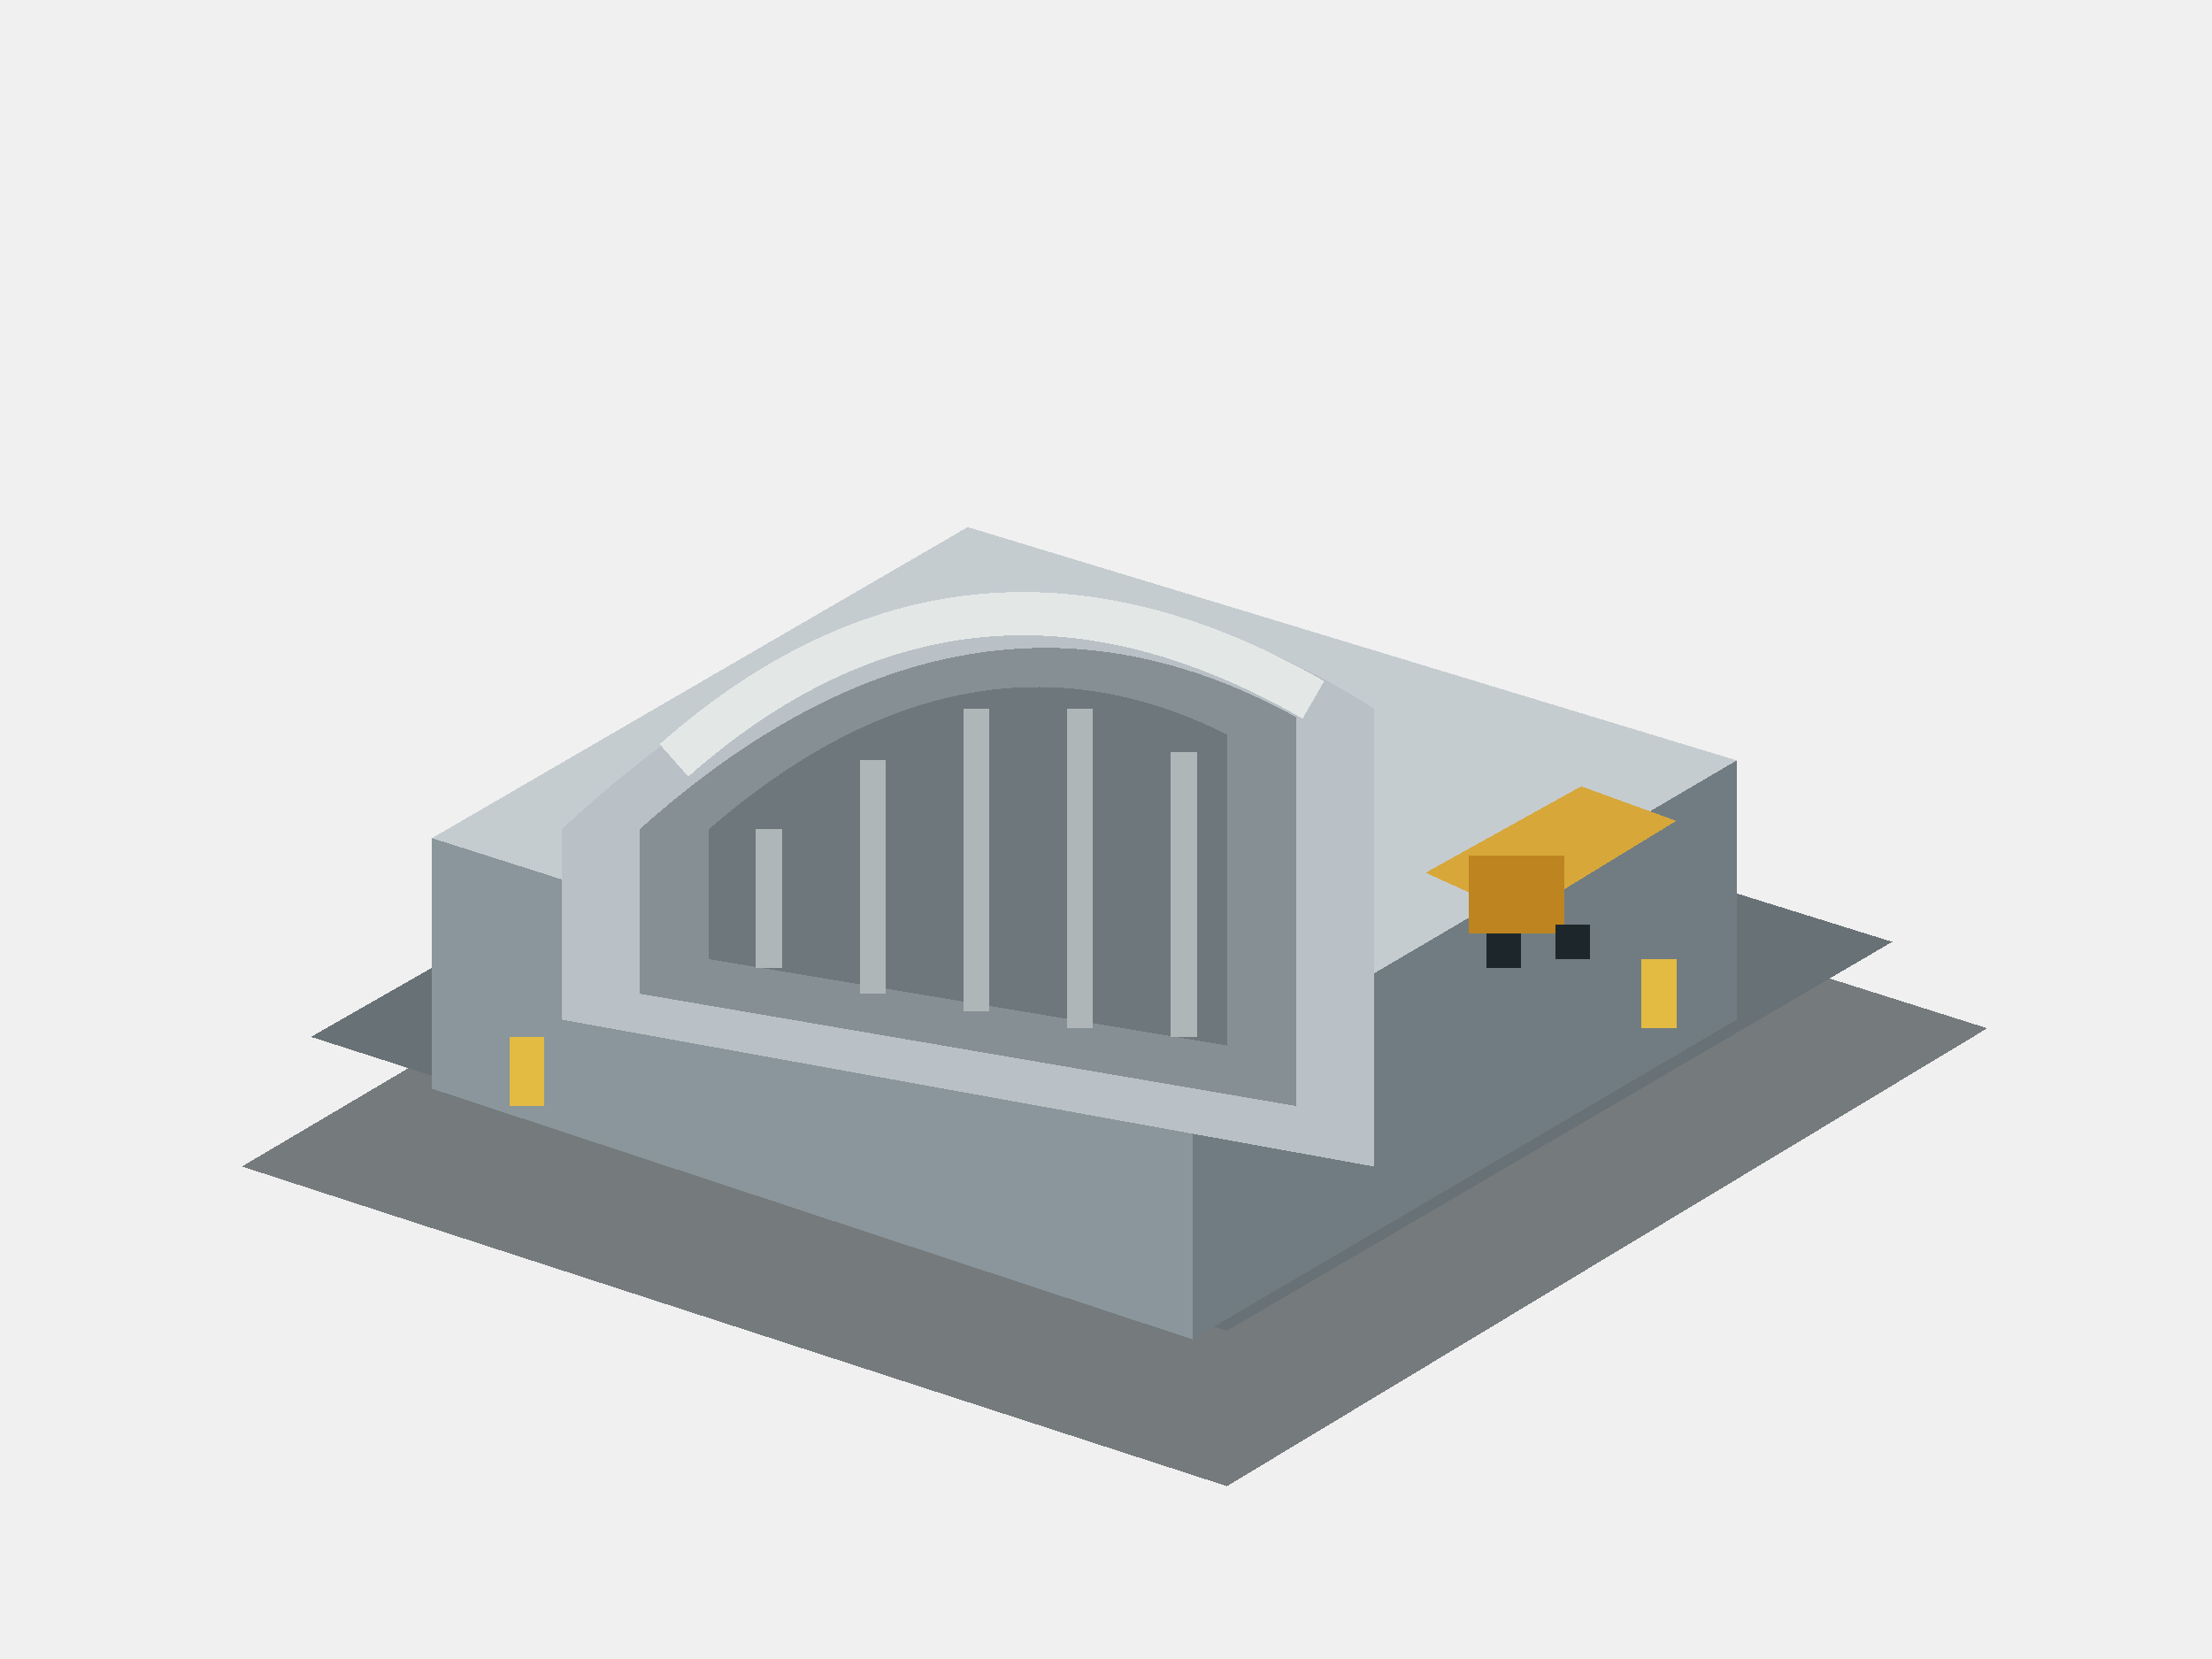
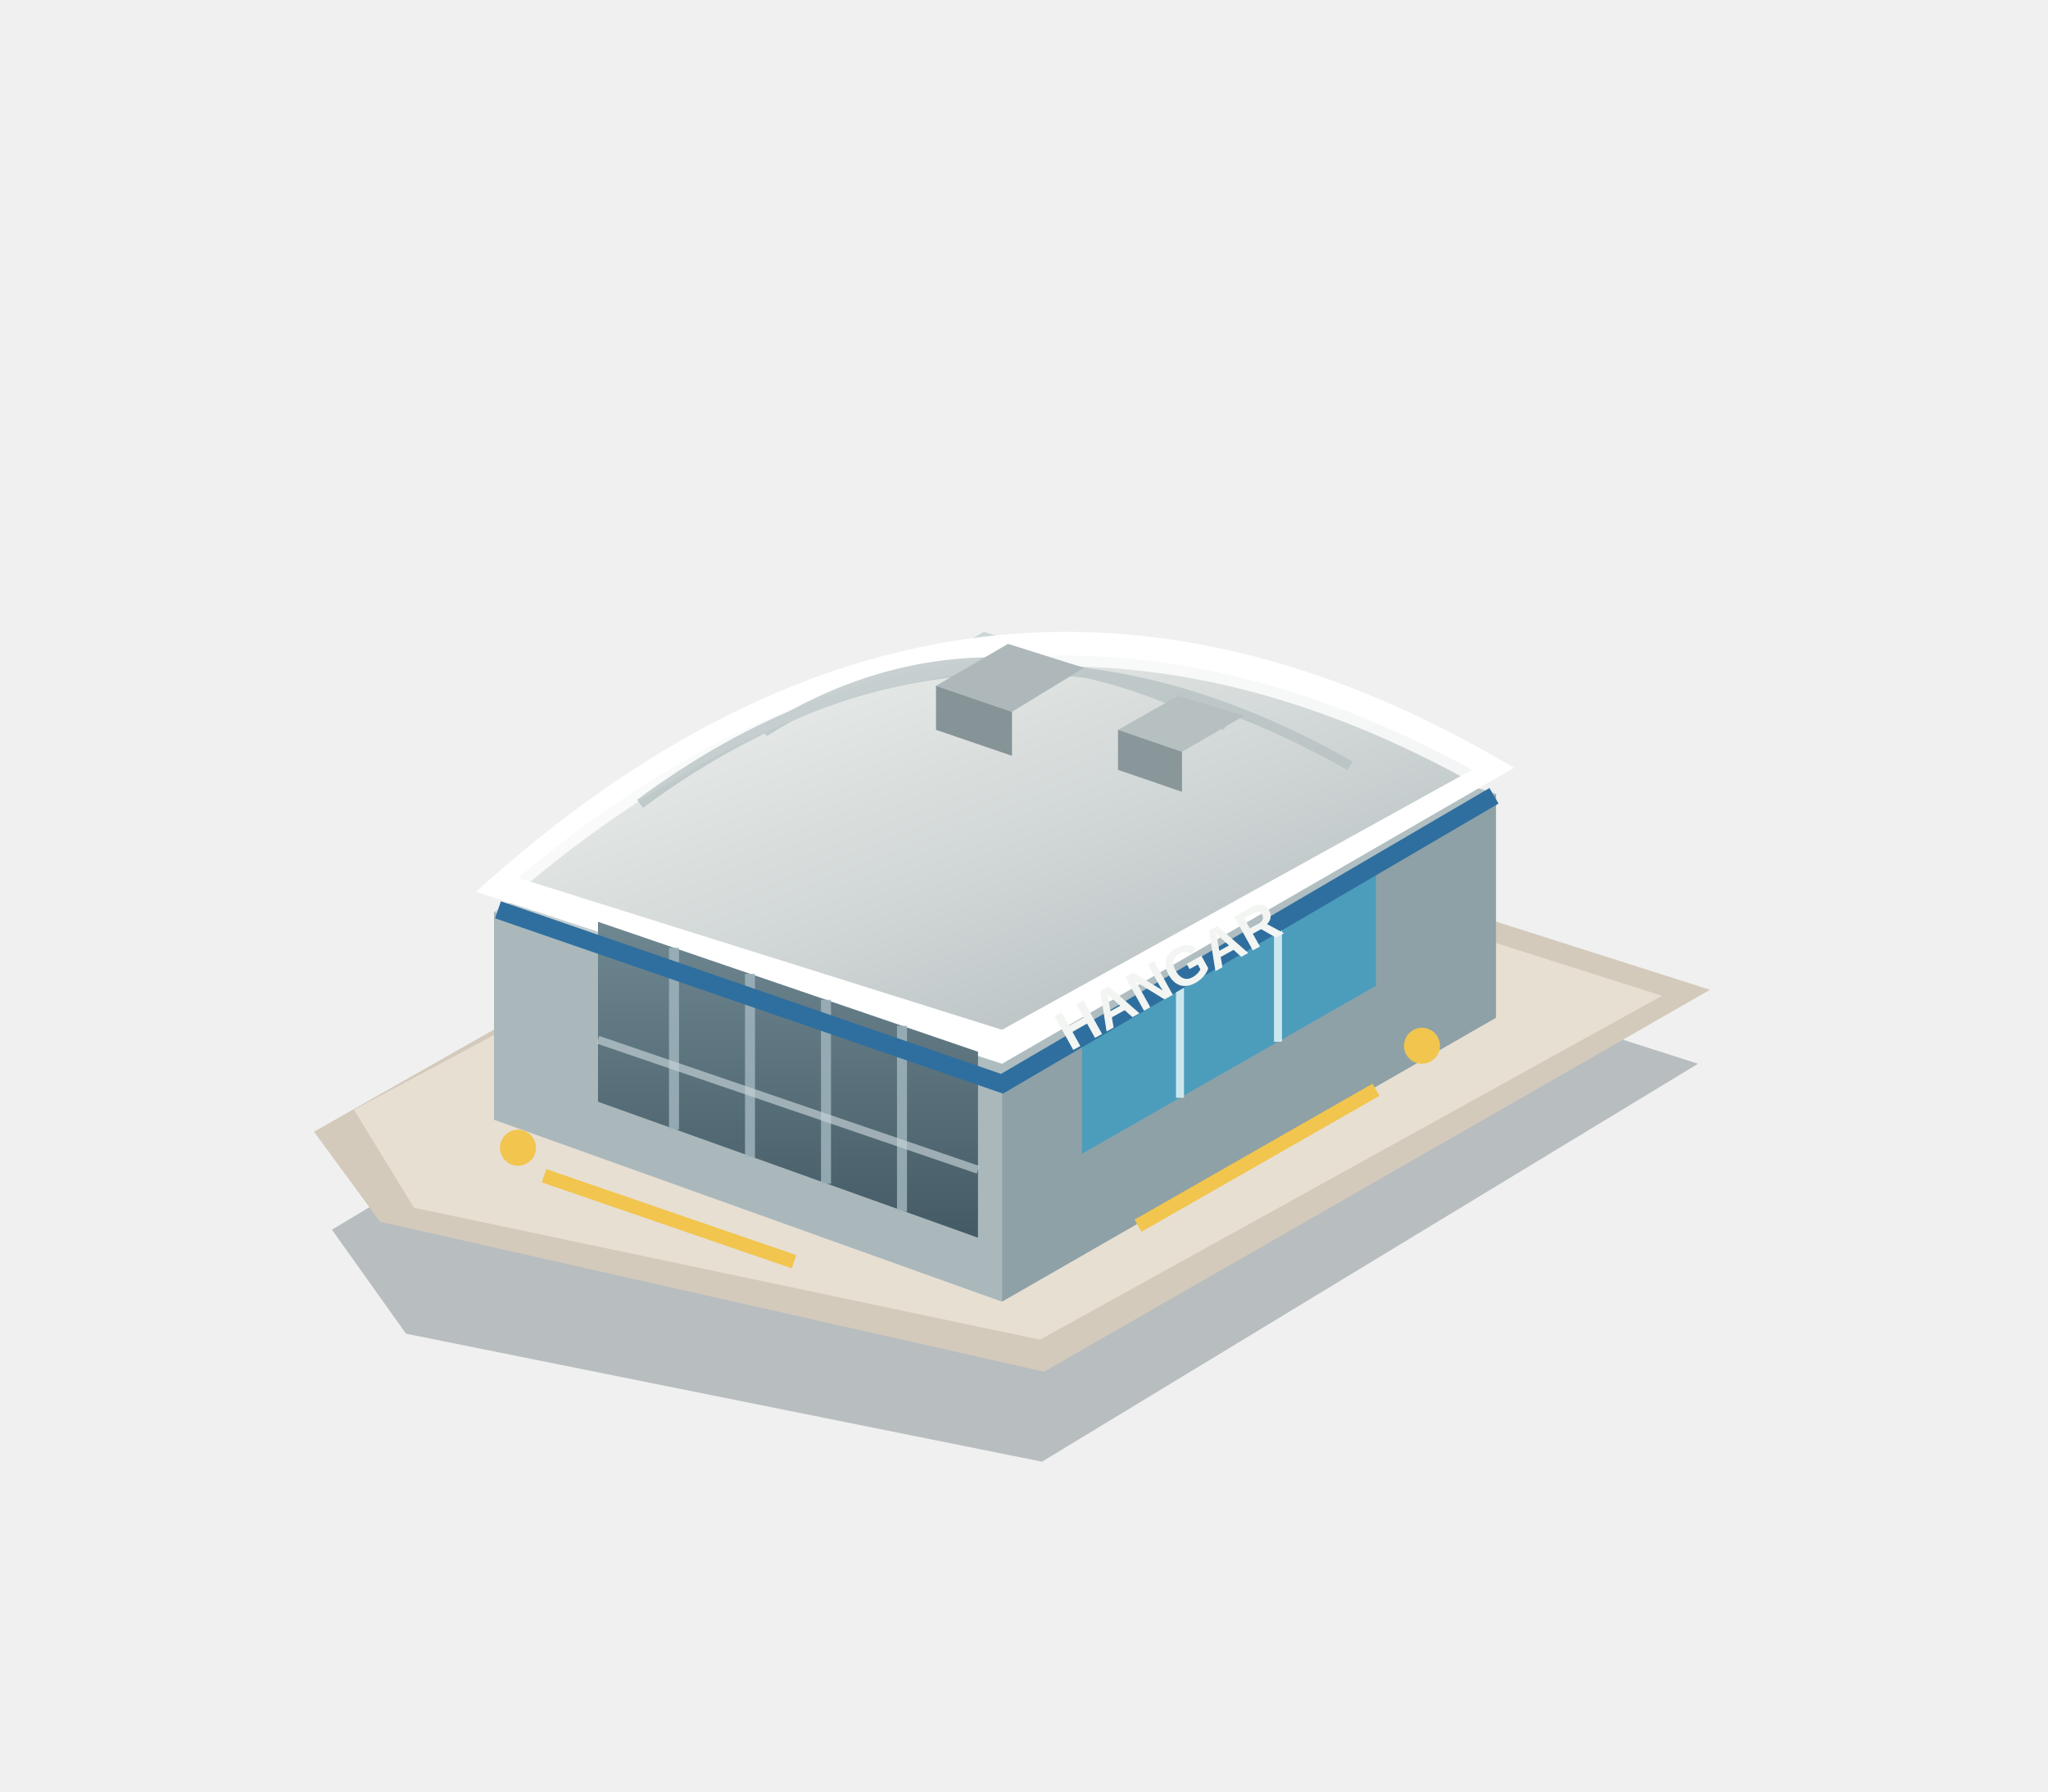
- <svg xmlns="http://www.w3.org/2000/svg" width="256" height="192" viewBox="0 0 256 192" shape-rendering="crispEdges">
-   <polygon points="28,135 116,83 230,119 142,172" fill="#111a1e" opacity=".55" />
-   <polygon points="36,120 113,76 219,109 142,154" fill="#687176" />
-   <polygon points="50,97 112,61 201,88 138,125" fill="#c5ccd0" />
-   <polygon points="50,97 138,125 138,155 50,126" fill="#8a969b" />
-   <polygon points="138,125 201,88 201,118 138,155" fill="#707c82" />
-   <path d="M65 96 Q112 52 159 82 L159 135 L65 118 Z" fill="#b9c1c6" />
-   <path d="M74 96 Q112 62 150 83 L150 128 L74 115 Z" fill="#858f94" />
-   <path d="M82 96 Q112 70 142 85 L142 121 L82 111 Z" fill="#6d777c" />
-   <path d="M89 96 L89 112 M101 88 L101 115 M113 82 L113 117 M125 82 L125 119 M137 87 L137 120" stroke="#aeb6b8" stroke-width="3" />
-   <path d="M78 88 Q112 58 152 81" fill="none" stroke="#e3e8e7" stroke-width="5" />
-   <polygon points="165,101 183,91 194,95 176,106" fill="#d7a73a" />
-   <rect x="170" y="99" width="11" height="9" fill="#bd8420" />
-   <rect x="172" y="108" width="4" height="4" fill="#1d272b" />
-   <rect x="180" y="107" width="4" height="4" fill="#1d272b" />
-   <rect x="59" y="120" width="4" height="8" fill="#e3bb42" />
-   <rect x="190" y="111" width="4" height="8" fill="#e3bb42" />
+ <svg xmlns="http://www.w3.org/2000/svg" width="1024" height="896" viewBox="0 0 1024 896">
+   <defs>
+     <linearGradient id="roof" x1="0" y1="0" x2="1" y2="1">
+       <stop stop-color="#f1f3f0" />
+       <stop offset=".55" stop-color="#cfd5d5" />
+       <stop offset="1" stop-color="#aab4b8" />
+     </linearGradient>
+     <linearGradient id="wall" x1="0" y1="0" x2="1" y2="1">
+       <stop stop-color="#dce3e2" />
+       <stop offset="1" stop-color="#9daeb3" />
+     </linearGradient>
+     <linearGradient id="door" x1="0" y1="0" x2="0" y2="1">
+       <stop stop-color="#6f8791" />
+       <stop offset="1" stop-color="#445b65" />
+     </linearGradient>
+   </defs>
+   <polygon points="166,615 493,418 849,532 521,731 203,667" fill="#20343a" opacity=".27" />
+   <polygon points="157,566 488,378 855,495 522,686 190,611" fill="#d3cabc" />
+   <polygon points="177,555 488,389 831,498 520,670 207,604" fill="#e7dfd2" />
+   <polygon points="247,456 492,316 748,397 501,543" fill="url(#wall)" />
+   <polygon points="247,456 501,543 501,651 247,560" fill="#aab8bc" />
+   <polygon points="501,543 748,397 748,509 501,651" fill="#8ea1a7" />
+   <path d="M238 446 Q485 222 757 384 L501 532 Z" fill="#ffffff" />
+   <path d="M259 439 Q486 248 736 385 L501 515 Z" fill="url(#roof)" />
+   <path d="M259 439 Q486 248 736 385" fill="none" stroke="#ffffff" stroke-width="11" opacity=".8" />
+   <g fill="none" stroke="#b5c0c2" stroke-width="5" opacity=".75">
+     <path d="M320 402 Q489 277 675 383" />
+     <path d="M382 366 Q490 298 613 363" />
+   </g>
+   <polygon points="299,461 489,526 489,619 299,551" fill="url(#door)" />
+   <g stroke="#9fb4bc" stroke-width="5" opacity=".85">
+     <line x1="337" y1="474" x2="337" y2="565" />
+     <line x1="375" y1="487" x2="375" y2="579" />
+     <line x1="413" y1="500" x2="413" y2="592" />
+     <line x1="451" y1="513" x2="451" y2="606" />
+   </g>
+   <line x1="299" y1="520" x2="489" y2="585" stroke="#c7d4d8" stroke-width="4" opacity=".65" />
+   <polygon points="541,522 688,437 688,493 541,577" fill="#4c9dbc" />
+   <g stroke="#cce8ee" stroke-width="4">
+     <line x1="590" y1="493" x2="590" y2="549" />
+     <line x1="639" y1="465" x2="639" y2="521" />
+   </g>
+   <polyline points="249,455 501,542 747,398" fill="none" stroke="#2f6f9f" stroke-width="9" />
+   <polygon points="468,343 504,322 542,334 506,356" fill="#aeb8ba" />
+   <polygon points="468,343 506,356 506,378 468,365" fill="#869498" />
+   <polygon points="559,365 589,348 622,358 591,376" fill="#b6c0c1" />
+   <polygon points="559,365 591,376 591,396 559,385" fill="#89969a" />
+   <path d="M272 588 L397 631" stroke="#f1c54e" stroke-width="7" />
+   <path d="M569 613 L688 545" stroke="#f1c54e" stroke-width="7" />
+   <g fill="#f1c54e">
+     <circle cx="259" cy="574" r="9" />
+     <circle cx="711" cy="523" r="9" />
+   </g>
+   <text x="535" y="526" font-family="Arial, sans-serif" font-size="28" font-weight="700" fill="#f3f5f2" transform="rotate(-29 535 526)">HANGAR</text>
</svg>
